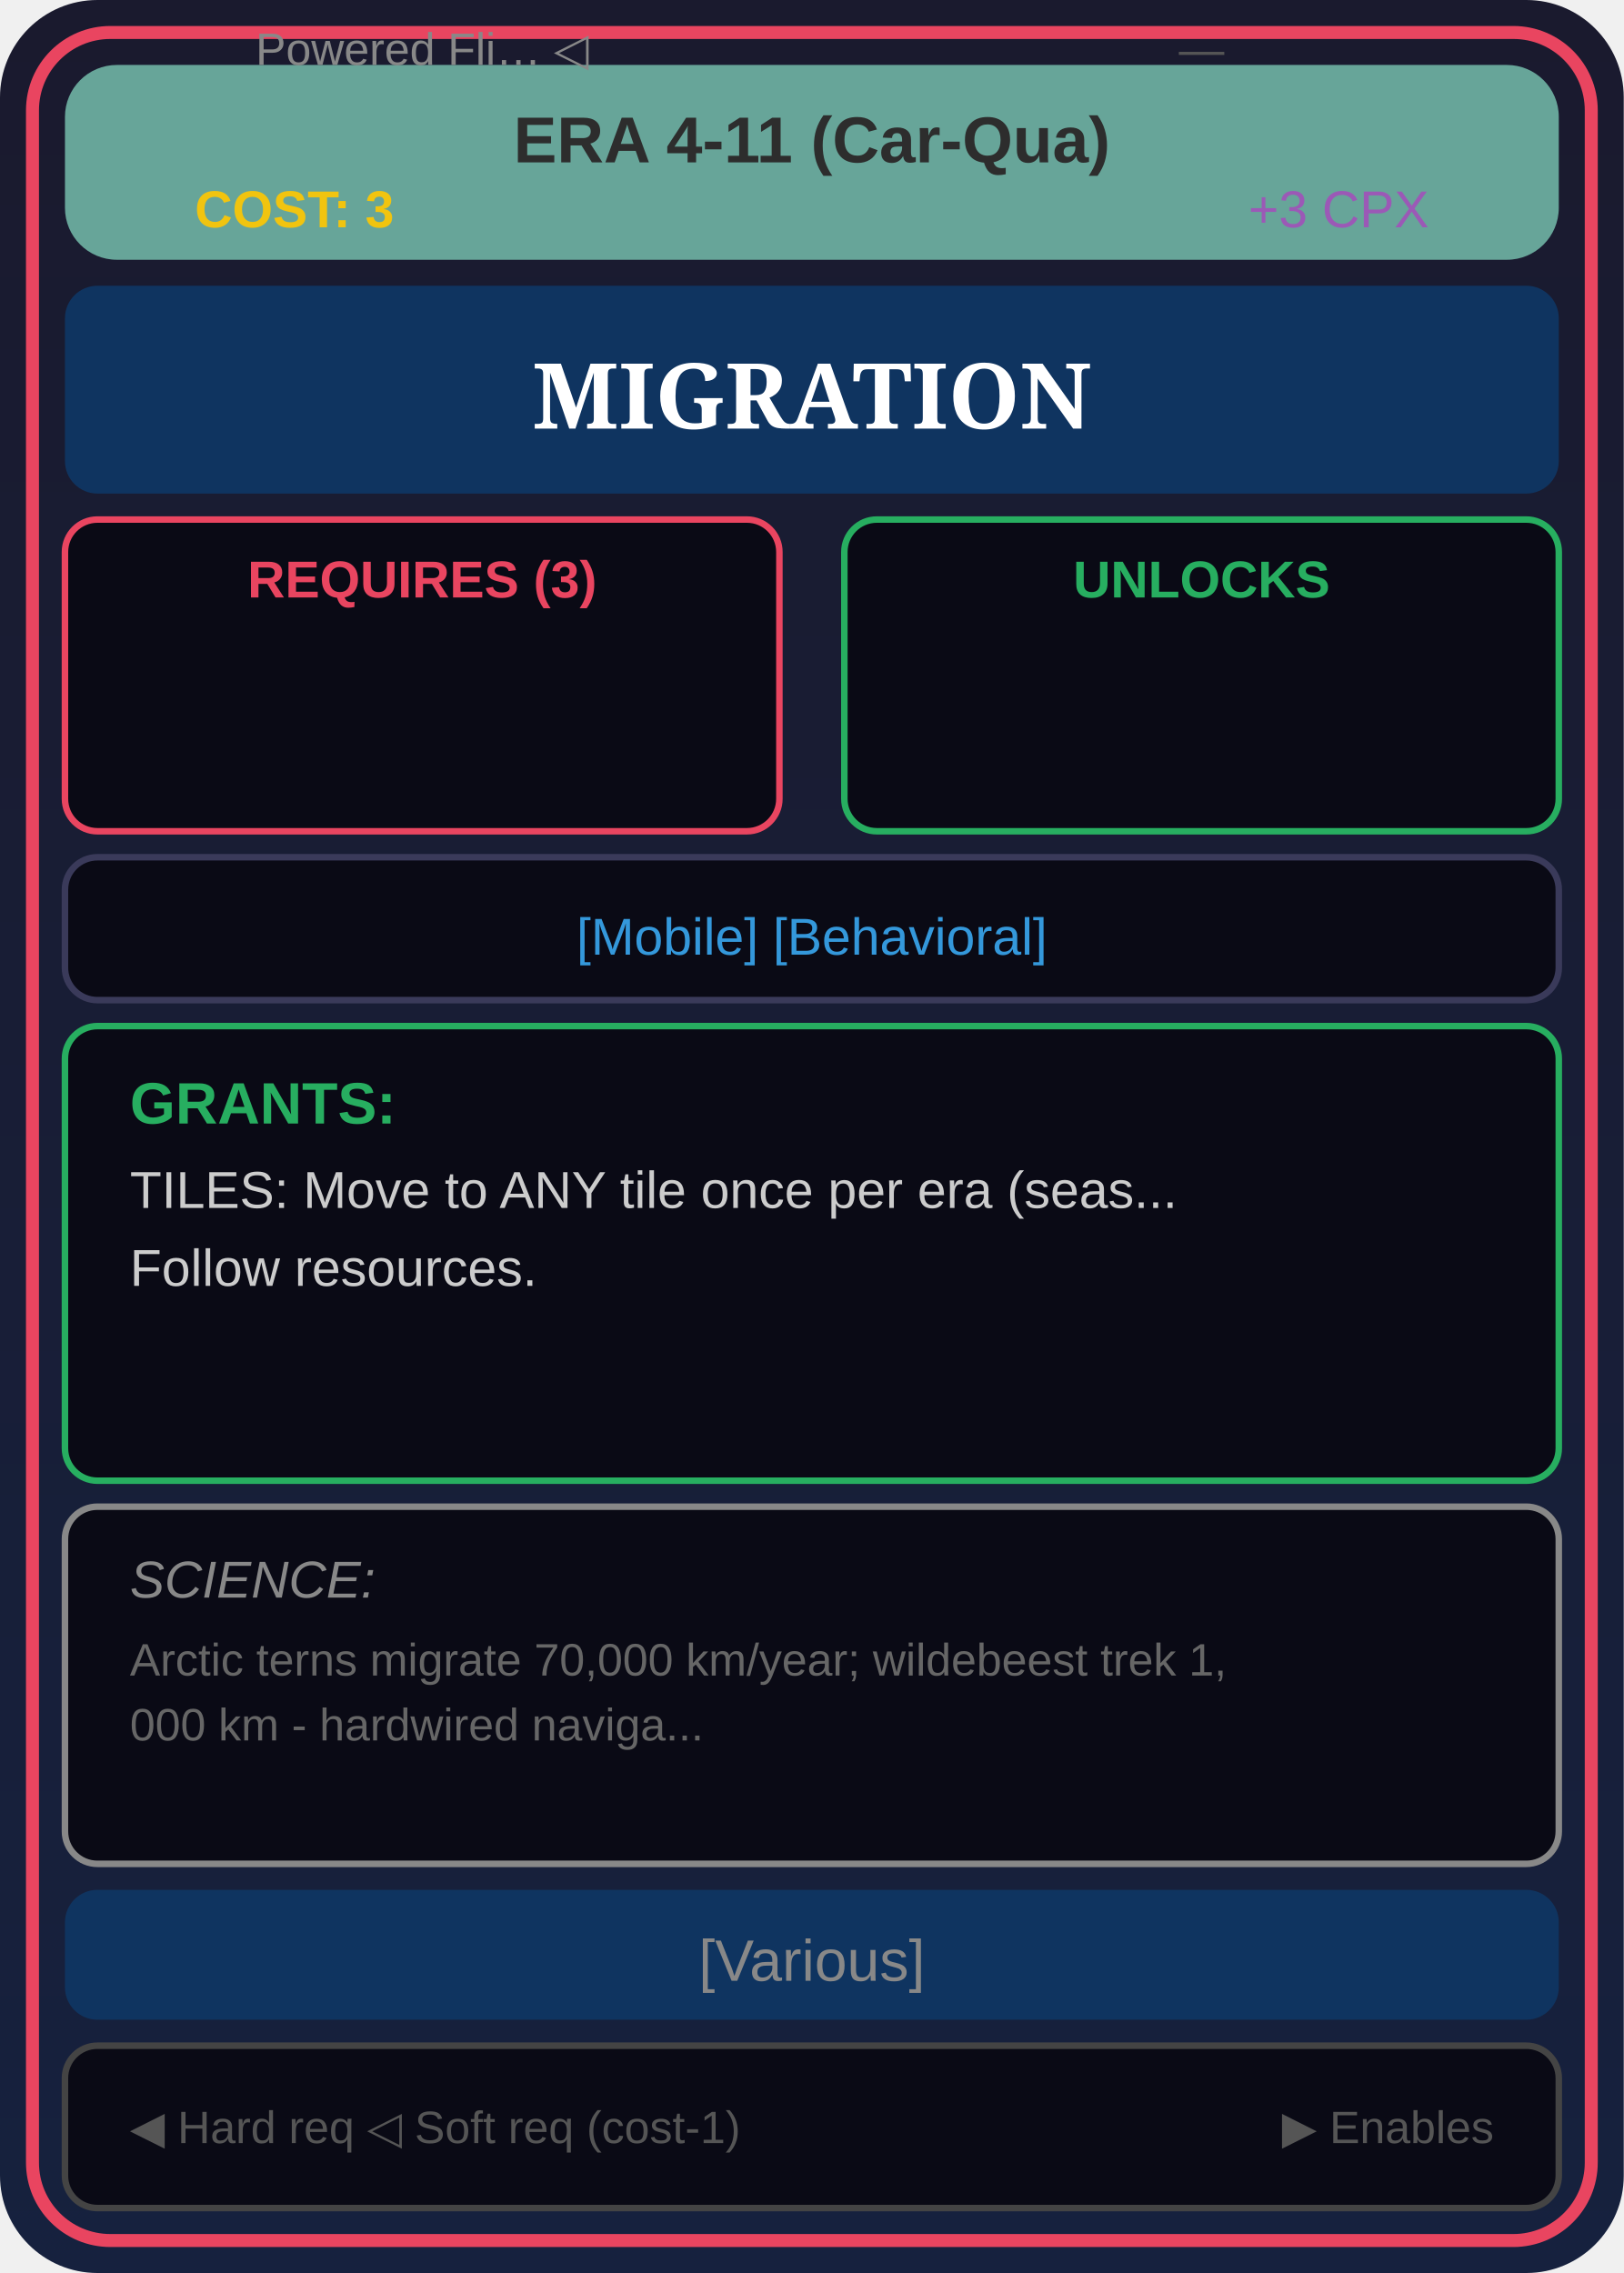
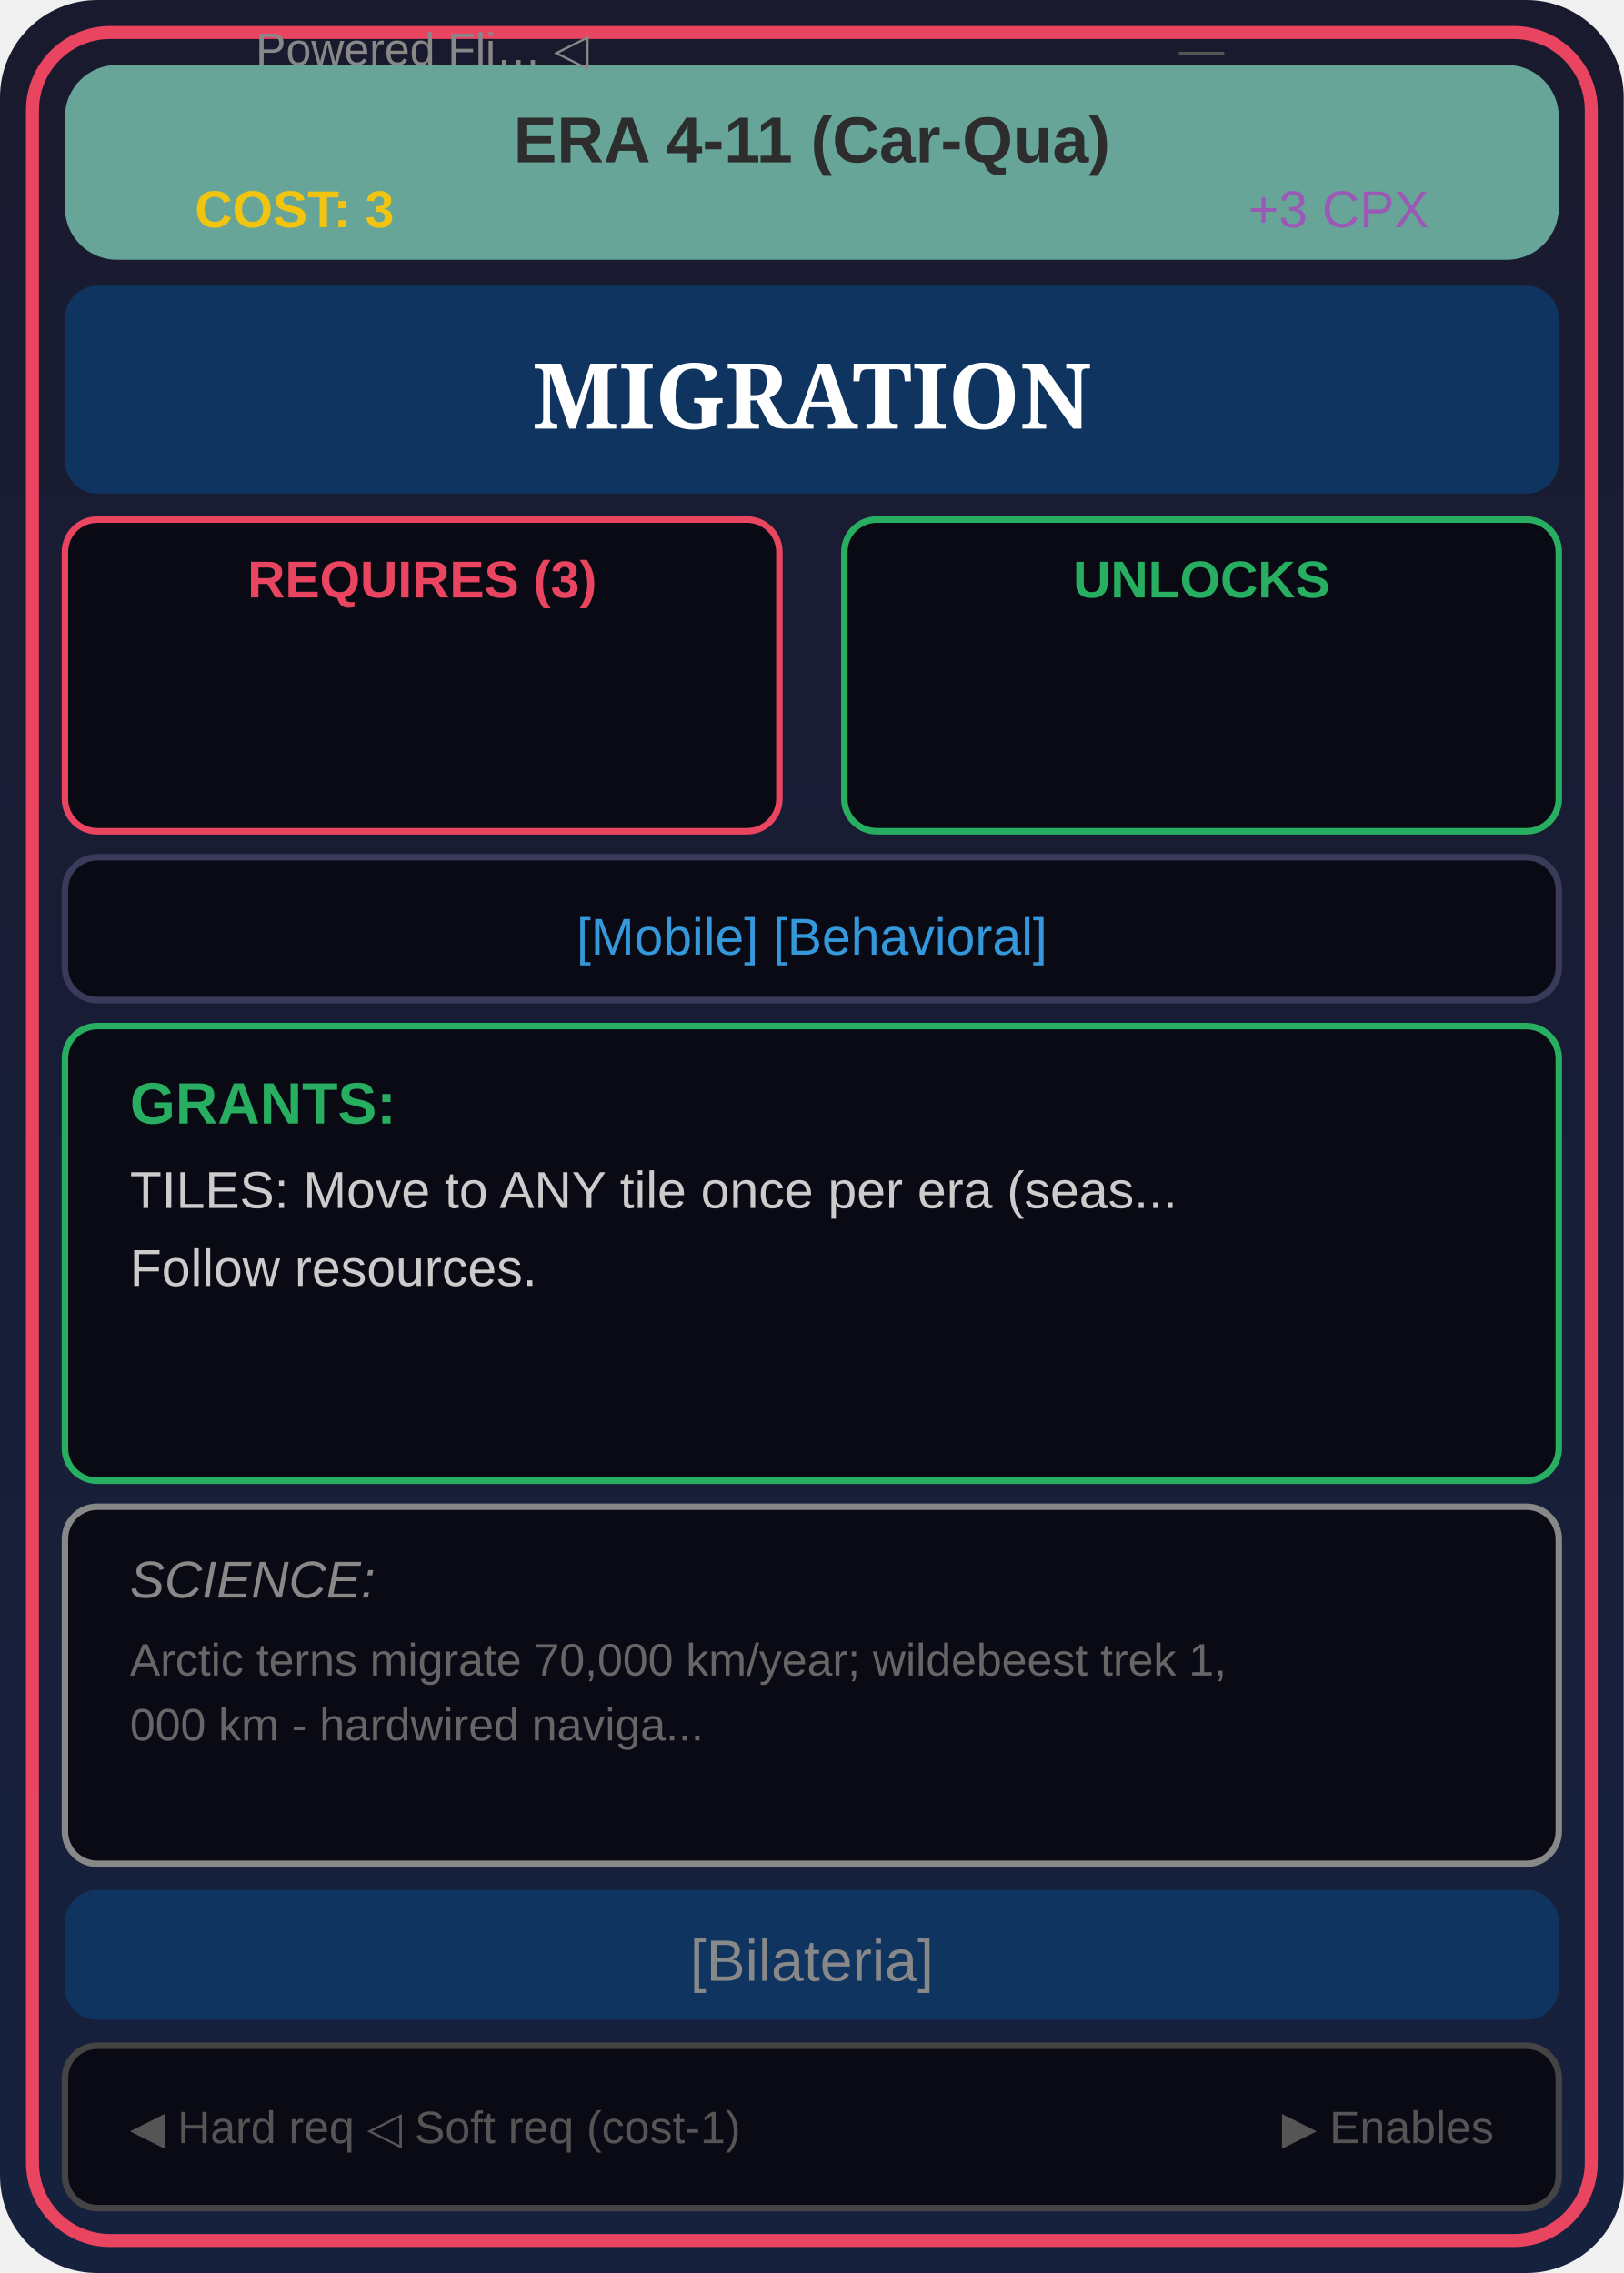
<svg xmlns="http://www.w3.org/2000/svg" viewBox="0 0 250 350" width="250" height="350">
  <defs>
    <linearGradient id="cardBg" x1="0%" y1="0%" x2="0%" y2="100%">
      <stop offset="0%" style="stop-color:#1a1a2e" />
      <stop offset="100%" style="stop-color:#16213e" />
    </linearGradient>
    <linearGradient id="eraGrad" x1="0%" y1="0%" x2="100%" y2="0%">
      <stop offset="0%" style="stop-color:#67A599" />
      <stop offset="100%" style="stop-color:#67A599" />
    </linearGradient>
  </defs>
  <rect width="250" height="350" fill="url(#cardBg)" rx="15" />
  <rect x="5" y="5" width="240" height="340" fill="none" stroke="#e94560" stroke-width="2" rx="12" />
  <rect x="10" y="10" width="230" height="30" fill="url(#eraGrad)" rx="8" />
  <text x="125" y="25" font-family="Arial" font-size="10" fill="#2d2d2d" text-anchor="middle" font-weight="bold">ERA 4-11 (Car-Qua)</text>
  <text x="30" y="35" font-family="Arial" font-size="8" fill="#f1c40f" font-weight="bold">COST: 3</text>
  <text x="220" y="35" font-family="Arial" font-size="8" fill="#9b59b6" text-anchor="end">+3 CPX</text>
  <rect x="10" y="44" width="230" height="32" fill="#0f3460" rx="5" />
  <text x="125" y="66" font-family="Georgia" font-size="14" fill="#fff" text-anchor="middle" font-weight="bold">MIGRATION</text>
  <rect x="10" y="80" width="110" height="48" fill="#0a0a15" stroke="#e94560" rx="5" />
  <text x="65" y="92" font-family="Arial" font-size="8" fill="#e94560" text-anchor="middle" font-weight="bold">REQUIRES (3)</text>
  <text font-family="Arial" font-size="7" text-anchor="middle">
    <tspan x="65" dy="10" fill="#888">Powered Fli… ◁</tspan>
  </text>
  <rect x="130" y="80" width="110" height="48" fill="#0a0a15" stroke="#27ae60" rx="5" />
  <text x="185" y="92" font-family="Arial" font-size="8" fill="#27ae60" text-anchor="middle" font-weight="bold">UNLOCKS</text>
  <text font-family="Arial" font-size="7" text-anchor="middle">
    <tspan x="185" dy="10" fill="#555">—</tspan>
  </text>
  <rect x="10" y="132" width="230" height="22" fill="#0a0a15" stroke="#3a3a5a" rx="5" />
  <text x="125" y="147" font-family="Arial" font-size="8" fill="#3498db" text-anchor="middle">[Mobile] [Behavioral]</text>
  <rect x="10" y="158" width="230" height="70" fill="#0a0a15" stroke="#27ae60" rx="5" />
  <text x="20" y="173" font-family="Arial" font-size="9" fill="#27ae60" font-weight="bold">GRANTS:</text>
  <text x="20" y="186" font-family="Arial" font-size="8" fill="#ccc">TILES: Move to ANY tile once per era (seas...</text>
  <text x="20" y="198" font-family="Arial" font-size="8" fill="#ccc">Follow resources.</text>
  <text x="20" y="210" font-family="Arial" font-size="8" fill="#ccc" />
  <rect x="10" y="232" width="230" height="55" fill="#0a0a15" stroke="#888" rx="5" />
  <text x="20" y="246" font-family="Arial" font-size="8" fill="#888" font-style="italic">SCIENCE:</text>
  <text x="20" y="258" font-family="Arial" font-size="7" fill="#666">Arctic terns migrate 70,000 km/year; wildebeest trek 1,</text>
  <text x="20" y="268" font-family="Arial" font-size="7" fill="#666">000 km - hardwired naviga...</text>
  <rect x="10" y="291" width="230" height="20" fill="#0f3460" rx="5" />
-   <text x="125" y="305" font-family="Arial" font-size="9" fill="#888" text-anchor="middle">[Various]</text>
+   <text x="125" y="305" font-family="Arial" font-size="9" fill="#888" text-anchor="middle">[Bilateria]</text>
  <rect x="10" y="315" width="230" height="25" fill="#0a0a15" stroke="#444" rx="5" />
  <text x="20" y="330" font-family="Arial" font-size="7" fill="#555">◀ Hard req  ◁ Soft req (cost-1)</text>
  <text x="230" y="330" font-family="Arial" font-size="7" fill="#555" text-anchor="end">▶ Enables</text>
</svg>
